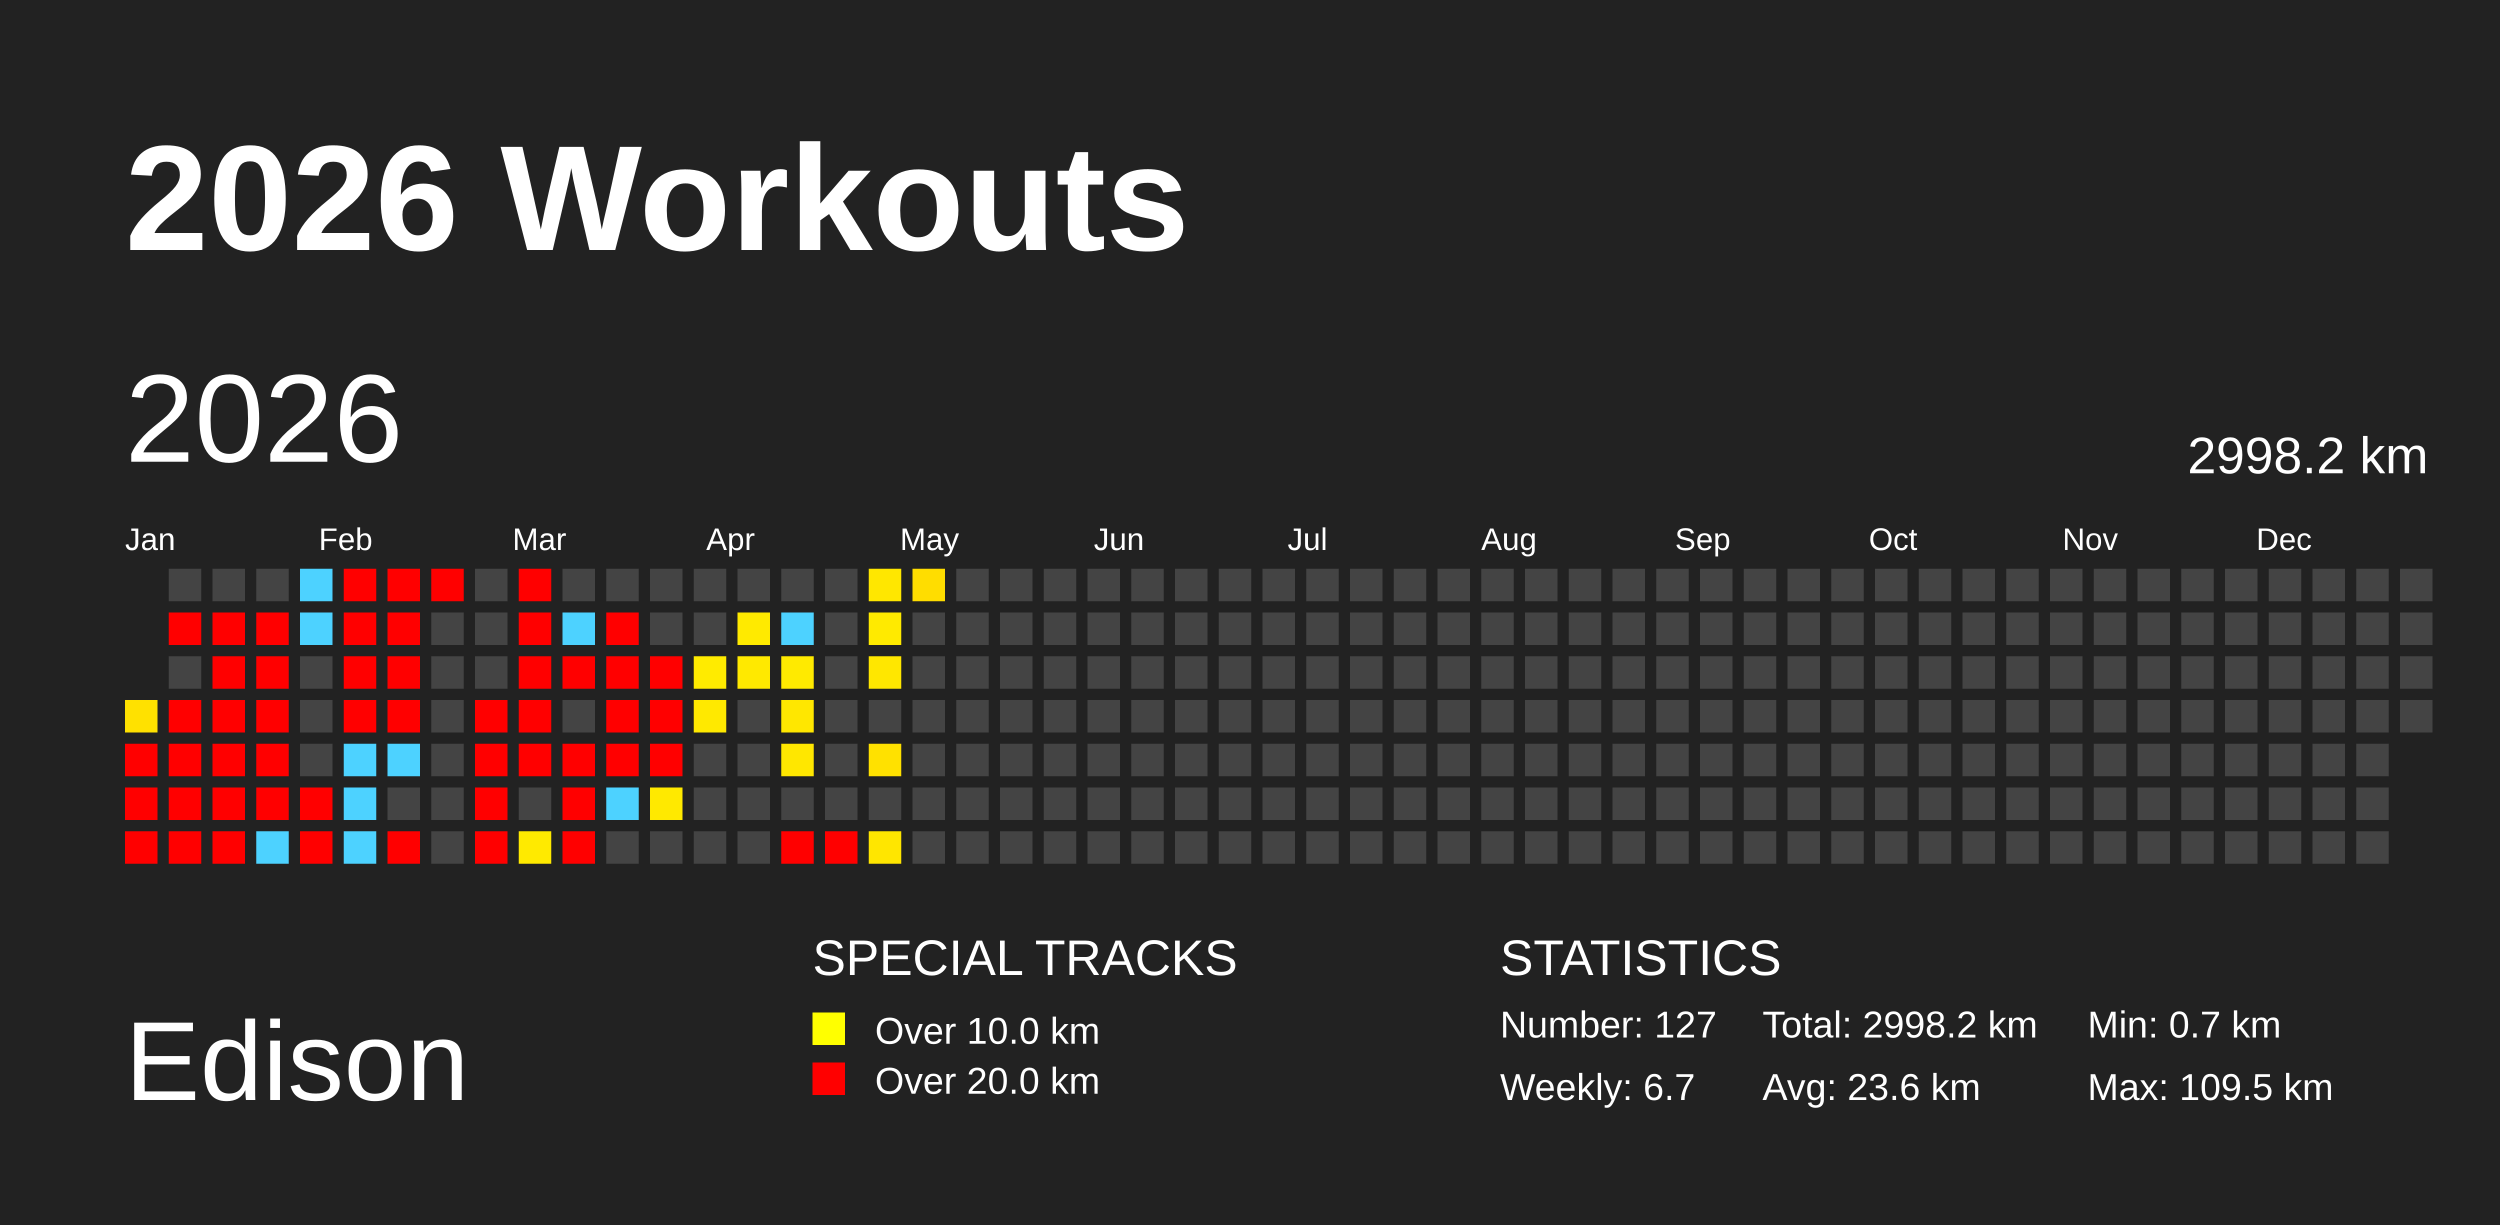
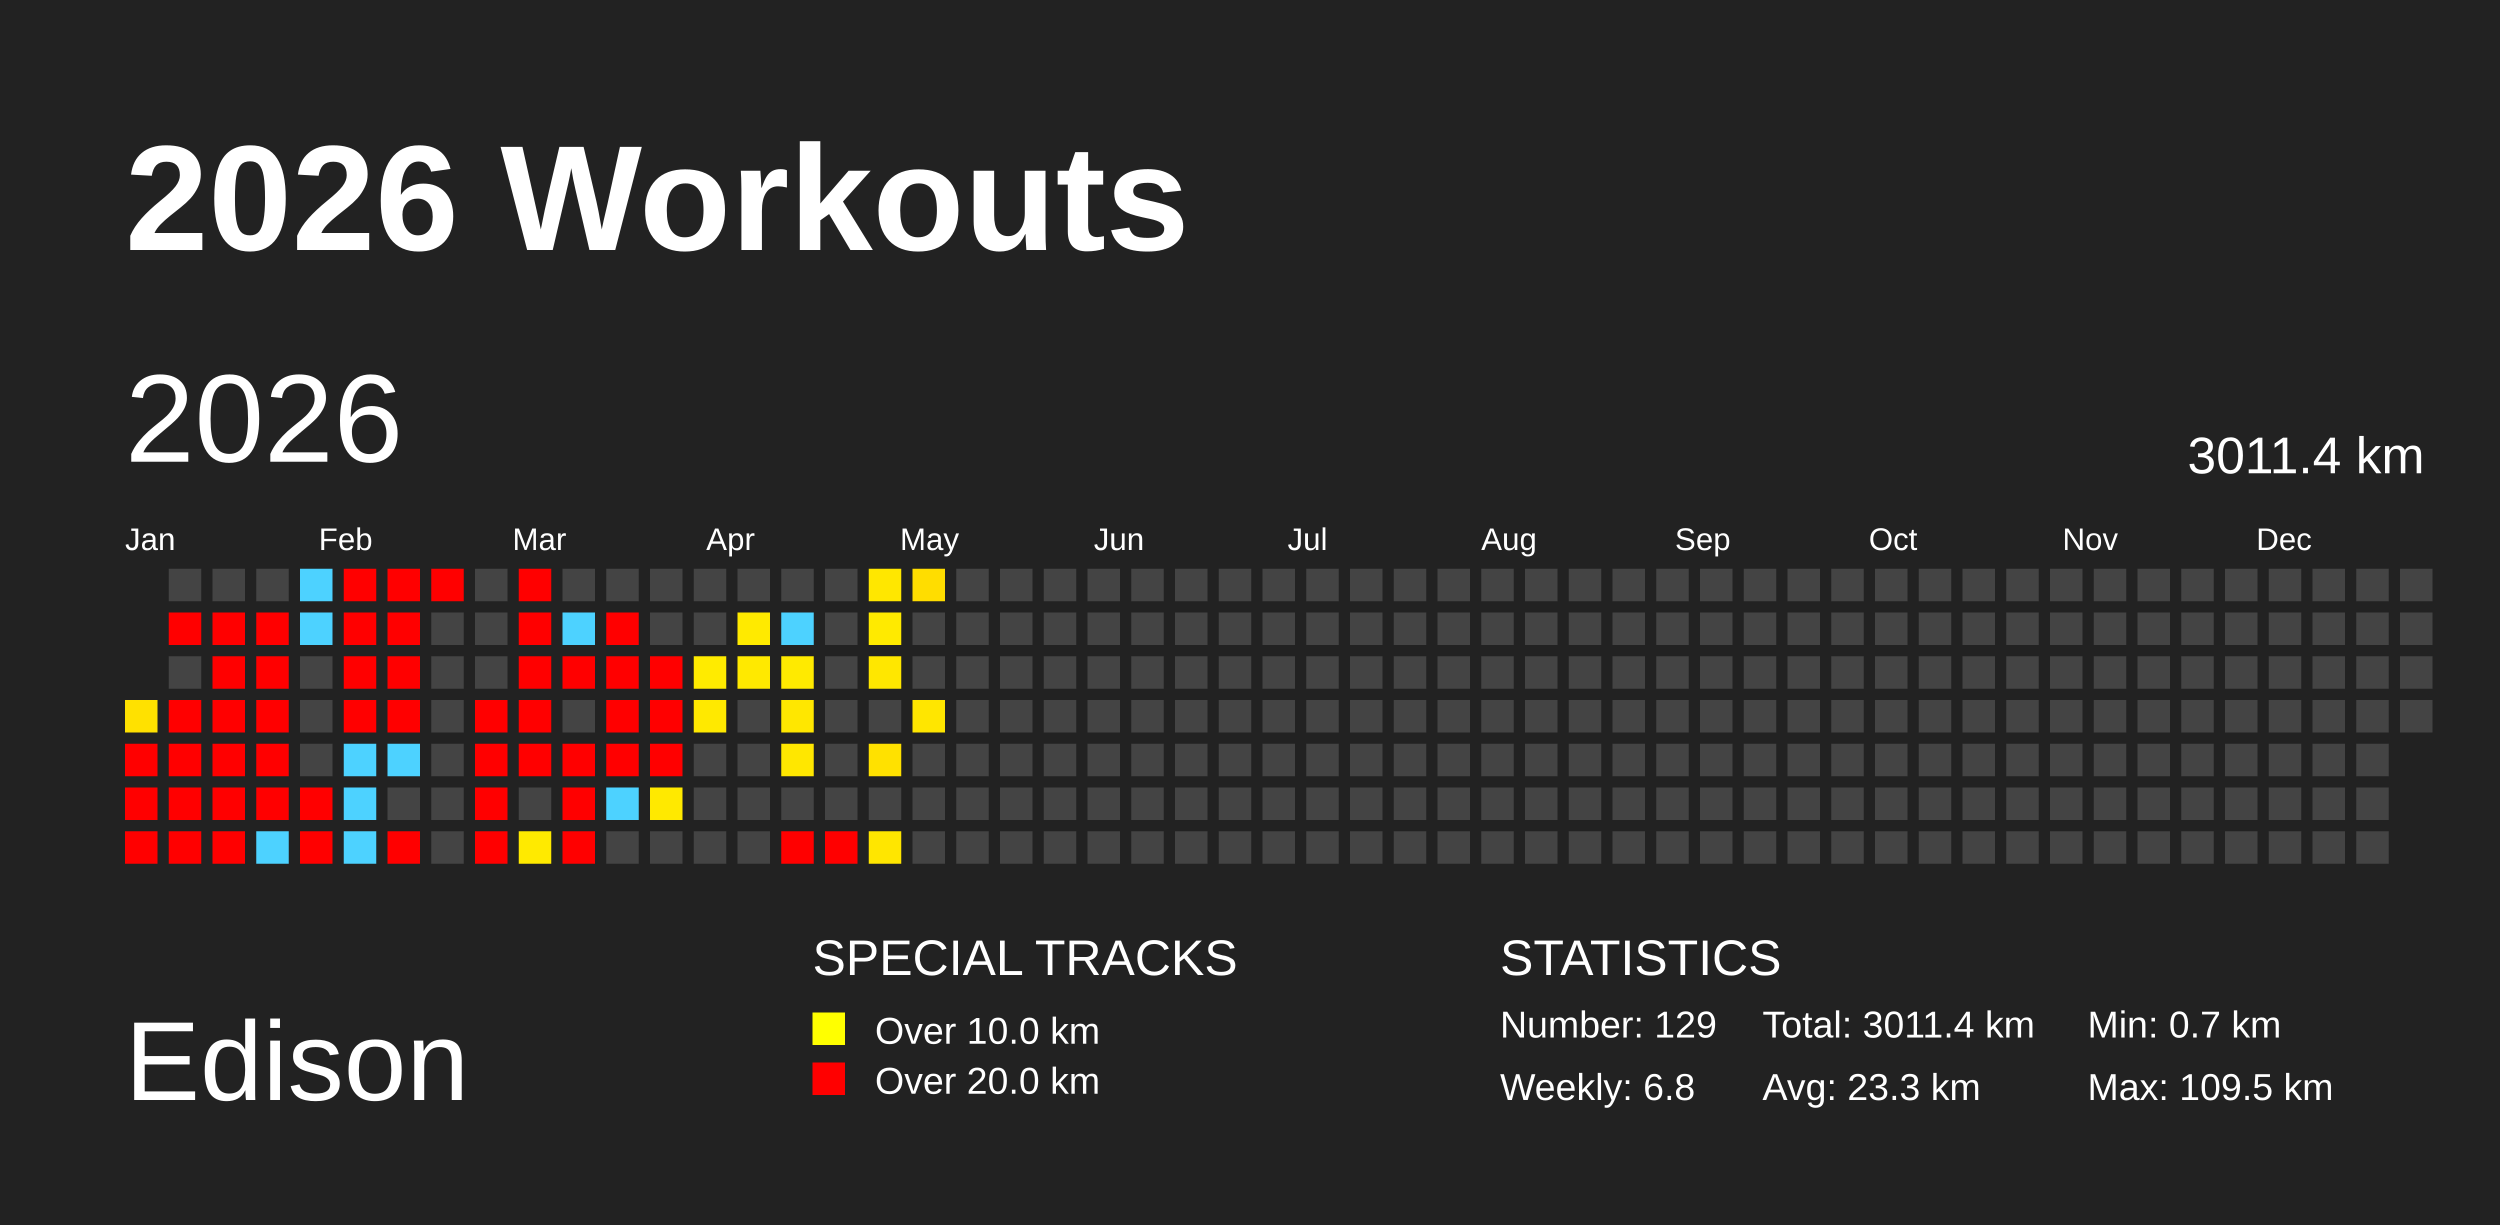
<svg xmlns="http://www.w3.org/2000/svg" baseProfile="full" height="98mm" version="1.1" viewBox="0,0,200,98" width="200mm">
  <defs />
  <rect fill="#222222" height="98" width="200" x="0" y="0" />
  <text fill="#FFFFFF" style="font-size:12px; font-family:Arial; font-weight:bold;" x="10" y="20">2026 Workouts</text>
  <text fill="#FFFFFF" style="font-size:9px; font-family:Arial" x="10" y="88">Edison</text>
  <text fill="#FFFFFF" style="font-size:4px; font-family:Arial" x="65" y="78">SPECIAL TRACKS</text>
  <rect fill="yellow" height="2.6" width="2.6" x="65" y="81" />
  <text fill="#FFFFFF" style="font-size:3px; font-family:Arial" x="70" y="83.5">Over 10.0 km</text>
  <rect fill="red" height="2.6" width="2.6" x="65" y="85" />
  <text fill="#FFFFFF" style="font-size:3px; font-family:Arial" x="70" y="87.5">Over 20.0 km</text>
  <text fill="#FFFFFF" style="font-size:4px; font-family:Arial" x="120" y="78">STATISTICS</text>
-   <text fill="#FFFFFF" style="font-size:3px; font-family:Arial" x="120" y="83">Number: 127</text>
-   <text fill="#FFFFFF" style="font-size:3px; font-family:Arial" x="120" y="88">Weekly: 6.7</text>
-   <text fill="#FFFFFF" style="font-size:3px; font-family:Arial" x="141" y="83">Total: 2998.2 km</text>
-   <text fill="#FFFFFF" style="font-size:3px; font-family:Arial" x="141" y="88">Avg: 23.6 km</text>
+   <text fill="#FFFFFF" style="font-size:3px; font-family:Arial" x="120" y="83">Number: 129</text>
+   <text fill="#FFFFFF" style="font-size:3px; font-family:Arial" x="120" y="88">Weekly: 6.8</text>
+   <text fill="#FFFFFF" style="font-size:3px; font-family:Arial" x="141" y="83">Total: 3011.4 km</text>
+   <text fill="#FFFFFF" style="font-size:3px; font-family:Arial" x="141" y="88">Avg: 23.3 km</text>
  <text fill="#FFFFFF" style="font-size:3px; font-family:Arial" x="167" y="83">Min: 0.7 km</text>
  <text fill="#FFFFFF" style="font-size:3px; font-family:Arial" x="167" y="88">Max: 109.5 km</text>
  <text dominant-baseline="hanging" fill="#FFFFFF" style="font-size:10.0px; font-family:Arial;" x="10" y="30">2026</text>
-   <text dominant-baseline="hanging" fill="#FFFFFF" style="font-size:4.125px; font-family:Arial;" x="175" y="35">2998.2 km</text>
+   <text dominant-baseline="hanging" fill="#FFFFFF" style="font-size:4.125px; font-family:Arial;" x="175" y="35">3011.4 km</text>
  <text fill="#FFFFFF" style="font-size:2.5px; font-family:Arial" x="10.0" y="44">Jan</text>
  <text fill="#FFFFFF" style="font-size:2.5px; font-family:Arial" x="25.5" y="44">Feb</text>
  <text fill="#FFFFFF" style="font-size:2.5px; font-family:Arial" x="41.0" y="44">Mar</text>
  <text fill="#FFFFFF" style="font-size:2.5px; font-family:Arial" x="56.5" y="44">Apr</text>
  <text fill="#FFFFFF" style="font-size:2.5px; font-family:Arial" x="72.0" y="44">May</text>
  <text fill="#FFFFFF" style="font-size:2.5px; font-family:Arial" x="87.5" y="44">Jun</text>
  <text fill="#FFFFFF" style="font-size:2.5px; font-family:Arial" x="103.0" y="44">Jul</text>
  <text fill="#FFFFFF" style="font-size:2.5px; font-family:Arial" x="118.5" y="44">Aug</text>
  <text fill="#FFFFFF" style="font-size:2.5px; font-family:Arial" x="134.0" y="44">Sep</text>
  <text fill="#FFFFFF" style="font-size:2.5px; font-family:Arial" x="149.5" y="44">Oct</text>
  <text fill="#FFFFFF" style="font-size:2.5px; font-family:Arial" x="165.0" y="44">Nov</text>
  <text fill="#FFFFFF" style="font-size:2.5px; font-family:Arial" x="180.5" y="44">Dec</text>
  <rect fill="#ffe100" height="2.6" width="2.6" x="10.0" y="56.0" />
  <rect fill="red" height="2.6" width="2.6" x="10.0" y="59.5" />
  <rect fill="red" height="2.6" width="2.6" x="10.0" y="63.0" />
  <rect fill="red" height="2.6" width="2.6" x="10.0" y="66.5" />
  <rect fill="#444444" height="2.6" width="2.6" x="13.5" y="45.5" />
  <rect fill="red" height="2.6" width="2.6" x="13.5" y="49.0" />
  <rect fill="#444444" height="2.6" width="2.6" x="13.5" y="52.5" />
  <rect fill="red" height="2.6" width="2.6" x="13.5" y="56.0" />
  <rect fill="red" height="2.6" width="2.6" x="13.5" y="59.5" />
  <rect fill="red" height="2.6" width="2.6" x="13.5" y="63.0" />
  <rect fill="red" height="2.6" width="2.6" x="13.5" y="66.5" />
  <rect fill="#444444" height="2.6" width="2.6" x="17.0" y="45.5" />
  <rect fill="red" height="2.6" width="2.6" x="17.0" y="49.0" />
  <rect fill="red" height="2.6" width="2.6" x="17.0" y="52.5" />
  <rect fill="red" height="2.6" width="2.6" x="17.0" y="56.0" />
  <rect fill="red" height="2.6" width="2.6" x="17.0" y="59.5" />
  <rect fill="red" height="2.6" width="2.6" x="17.0" y="63.0" />
  <rect fill="red" height="2.6" width="2.6" x="17.0" y="66.5" />
  <rect fill="#444444" height="2.6" width="2.6" x="20.5" y="45.5" />
  <rect fill="red" height="2.6" width="2.6" x="20.5" y="49.0" />
  <rect fill="red" height="2.6" width="2.6" x="20.5" y="52.5" />
  <rect fill="red" height="2.6" width="2.6" x="20.5" y="56.0" />
  <rect fill="red" height="2.6" width="2.6" x="20.5" y="59.5" />
  <rect fill="red" height="2.6" width="2.6" x="20.5" y="63.0" />
  <rect fill="#4dd2ff" height="2.6" width="2.6" x="20.5" y="66.5" />
  <rect fill="#4dd2ff" height="2.6" width="2.6" x="24.0" y="45.5" />
  <rect fill="#4dd2ff" height="2.6" width="2.6" x="24.0" y="49.0" />
  <rect fill="#444444" height="2.6" width="2.6" x="24.0" y="52.5" />
  <rect fill="#444444" height="2.6" width="2.6" x="24.0" y="56.0" />
  <rect fill="#444444" height="2.6" width="2.6" x="24.0" y="59.5" />
  <rect fill="red" height="2.6" width="2.6" x="24.0" y="63.0" />
  <rect fill="red" height="2.6" width="2.6" x="24.0" y="66.5" />
  <rect fill="red" height="2.6" width="2.6" x="27.5" y="45.5" />
  <rect fill="red" height="2.6" width="2.6" x="27.5" y="49.0" />
  <rect fill="red" height="2.6" width="2.6" x="27.5" y="52.5" />
  <rect fill="red" height="2.6" width="2.6" x="27.5" y="56.0" />
  <rect fill="#4dd2ff" height="2.6" width="2.6" x="27.5" y="59.5" />
  <rect fill="#4dd2ff" height="2.6" width="2.6" x="27.5" y="63.0" />
  <rect fill="#4dd2ff" height="2.6" width="2.6" x="27.5" y="66.5" />
  <rect fill="red" height="2.6" width="2.6" x="31.0" y="45.5" />
  <rect fill="red" height="2.6" width="2.6" x="31.0" y="49.0" />
  <rect fill="red" height="2.6" width="2.6" x="31.0" y="52.5" />
  <rect fill="red" height="2.6" width="2.6" x="31.0" y="56.0" />
  <rect fill="#4dd2ff" height="2.6" width="2.6" x="31.0" y="59.5" />
  <rect fill="#444444" height="2.6" width="2.6" x="31.0" y="63.0" />
  <rect fill="red" height="2.6" width="2.6" x="31.0" y="66.5" />
  <rect fill="red" height="2.6" width="2.6" x="34.5" y="45.5" />
  <rect fill="#444444" height="2.6" width="2.6" x="34.5" y="49.0" />
  <rect fill="#444444" height="2.6" width="2.6" x="34.5" y="52.5" />
  <rect fill="#444444" height="2.6" width="2.6" x="34.5" y="56.0" />
  <rect fill="#444444" height="2.6" width="2.6" x="34.5" y="59.5" />
  <rect fill="#444444" height="2.6" width="2.6" x="34.5" y="63.0" />
  <rect fill="#444444" height="2.6" width="2.6" x="34.5" y="66.5" />
  <rect fill="#444444" height="2.6" width="2.6" x="38.0" y="45.5" />
  <rect fill="#444444" height="2.6" width="2.6" x="38.0" y="49.0" />
  <rect fill="#444444" height="2.6" width="2.6" x="38.0" y="52.5" />
  <rect fill="red" height="2.6" width="2.6" x="38.0" y="56.0" />
  <rect fill="red" height="2.6" width="2.6" x="38.0" y="59.5" />
  <rect fill="red" height="2.6" width="2.6" x="38.0" y="63.0" />
  <rect fill="red" height="2.6" width="2.6" x="38.0" y="66.5" />
  <rect fill="red" height="2.6" width="2.6" x="41.5" y="45.5" />
  <rect fill="red" height="2.6" width="2.6" x="41.5" y="49.0" />
  <rect fill="red" height="2.6" width="2.6" x="41.5" y="52.5" />
  <rect fill="red" height="2.6" width="2.6" x="41.5" y="56.0" />
  <rect fill="red" height="2.6" width="2.6" x="41.5" y="59.5" />
  <rect fill="#444444" height="2.6" width="2.6" x="41.5" y="63.0" />
  <rect fill="#ffea00" height="2.6" width="2.6" x="41.5" y="66.5" />
  <rect fill="#444444" height="2.6" width="2.6" x="45.0" y="45.5" />
  <rect fill="#4dd2ff" height="2.6" width="2.6" x="45.0" y="49.0" />
  <rect fill="red" height="2.6" width="2.6" x="45.0" y="52.5" />
  <rect fill="#444444" height="2.6" width="2.6" x="45.0" y="56.0" />
  <rect fill="red" height="2.6" width="2.6" x="45.0" y="59.5" />
  <rect fill="red" height="2.6" width="2.6" x="45.0" y="63.0" />
  <rect fill="red" height="2.6" width="2.6" x="45.0" y="66.5" />
  <rect fill="#444444" height="2.6" width="2.6" x="48.5" y="45.5" />
  <rect fill="red" height="2.6" width="2.6" x="48.5" y="49.0" />
  <rect fill="red" height="2.6" width="2.6" x="48.5" y="52.5" />
  <rect fill="red" height="2.6" width="2.6" x="48.5" y="56.0" />
  <rect fill="red" height="2.6" width="2.6" x="48.5" y="59.5" />
  <rect fill="#4dd2ff" height="2.6" width="2.6" x="48.5" y="63.0" />
  <rect fill="#444444" height="2.6" width="2.6" x="48.5" y="66.5" />
  <rect fill="#444444" height="2.6" width="2.6" x="52.0" y="45.5" />
  <rect fill="#444444" height="2.6" width="2.6" x="52.0" y="49.0" />
  <rect fill="red" height="2.6" width="2.6" x="52.0" y="52.5" />
  <rect fill="red" height="2.6" width="2.6" x="52.0" y="56.0" />
  <rect fill="red" height="2.6" width="2.6" x="52.0" y="59.5" />
  <rect fill="#ffe900" height="2.6" width="2.6" x="52.0" y="63.0" />
  <rect fill="#444444" height="2.6" width="2.6" x="52.0" y="66.5" />
  <rect fill="#444444" height="2.6" width="2.6" x="55.5" y="45.5" />
  <rect fill="#444444" height="2.6" width="2.6" x="55.5" y="49.0" />
  <rect fill="#ffeb00" height="2.6" width="2.6" x="55.5" y="52.5" />
  <rect fill="#ffe900" height="2.6" width="2.6" x="55.5" y="56.0" />
  <rect fill="#444444" height="2.6" width="2.6" x="55.5" y="59.5" />
  <rect fill="#444444" height="2.6" width="2.6" x="55.5" y="63.0" />
  <rect fill="#444444" height="2.6" width="2.6" x="55.5" y="66.5" />
  <rect fill="#444444" height="2.6" width="2.6" x="59.0" y="45.5" />
  <rect fill="#ffea00" height="2.6" width="2.6" x="59.0" y="49.0" />
  <rect fill="#ffe900" height="2.6" width="2.6" x="59.0" y="52.5" />
  <rect fill="#444444" height="2.6" width="2.6" x="59.0" y="56.0" />
  <rect fill="#444444" height="2.6" width="2.6" x="59.0" y="59.5" />
  <rect fill="#444444" height="2.6" width="2.6" x="59.0" y="63.0" />
  <rect fill="#444444" height="2.6" width="2.6" x="59.0" y="66.5" />
  <rect fill="#444444" height="2.6" width="2.6" x="62.5" y="45.5" />
  <rect fill="#4dd2ff" height="2.6" width="2.6" x="62.5" y="49.0" />
  <rect fill="#ffea00" height="2.6" width="2.6" x="62.5" y="52.5" />
  <rect fill="#ffe700" height="2.6" width="2.6" x="62.5" y="56.0" />
  <rect fill="#ffe700" height="2.6" width="2.6" x="62.5" y="59.5" />
  <rect fill="#444444" height="2.6" width="2.6" x="62.5" y="63.0" />
  <rect fill="red" height="2.6" width="2.6" x="62.5" y="66.5" />
  <rect fill="#444444" height="2.6" width="2.6" x="66.0" y="45.5" />
  <rect fill="#444444" height="2.6" width="2.6" x="66.0" y="49.0" />
  <rect fill="#444444" height="2.6" width="2.6" x="66.0" y="52.5" />
  <rect fill="#444444" height="2.6" width="2.6" x="66.0" y="56.0" />
  <rect fill="#444444" height="2.6" width="2.6" x="66.0" y="59.5" />
  <rect fill="#444444" height="2.6" width="2.6" x="66.0" y="63.0" />
  <rect fill="red" height="2.6" width="2.6" x="66.0" y="66.5" />
  <rect fill="#ffe700" height="2.6" width="2.6" x="69.5" y="45.5" />
  <rect fill="#ffea00" height="2.6" width="2.6" x="69.5" y="49.0" />
  <rect fill="#ffe700" height="2.6" width="2.6" x="69.5" y="52.5" />
  <rect fill="#444444" height="2.6" width="2.6" x="69.5" y="56.0" />
  <rect fill="#ffe100" height="2.6" width="2.6" x="69.5" y="59.5" />
  <rect fill="#444444" height="2.6" width="2.6" x="69.5" y="63.0" />
  <rect fill="#ffe600" height="2.6" width="2.6" x="69.5" y="66.5" />
  <rect fill="#ffdd00" height="2.6" width="2.6" x="73.0" y="45.5" />
  <rect fill="#444444" height="2.6" width="2.6" x="73.0" y="49.0" />
  <rect fill="#444444" height="2.6" width="2.6" x="73.0" y="52.5" />
-   <rect fill="#444444" height="2.6" width="2.6" x="73.0" y="56.0" />
+   <rect fill="#ffe600" height="2.6" width="2.6" x="73.0" y="56.0" />
  <rect fill="#444444" height="2.6" width="2.6" x="73.0" y="59.5" />
  <rect fill="#444444" height="2.6" width="2.6" x="73.0" y="63.0" />
  <rect fill="#444444" height="2.6" width="2.6" x="73.0" y="66.5" />
  <rect fill="#444444" height="2.6" width="2.6" x="76.5" y="45.5" />
  <rect fill="#444444" height="2.6" width="2.6" x="76.5" y="49.0" />
  <rect fill="#444444" height="2.6" width="2.6" x="76.5" y="52.5" />
  <rect fill="#444444" height="2.6" width="2.6" x="76.5" y="56.0" />
  <rect fill="#444444" height="2.6" width="2.6" x="76.5" y="59.5" />
  <rect fill="#444444" height="2.6" width="2.6" x="76.5" y="63.0" />
  <rect fill="#444444" height="2.6" width="2.6" x="76.5" y="66.5" />
  <rect fill="#444444" height="2.6" width="2.6" x="80.0" y="45.5" />
  <rect fill="#444444" height="2.6" width="2.6" x="80.0" y="49.0" />
  <rect fill="#444444" height="2.6" width="2.6" x="80.0" y="52.5" />
  <rect fill="#444444" height="2.6" width="2.6" x="80.0" y="56.0" />
  <rect fill="#444444" height="2.6" width="2.6" x="80.0" y="59.5" />
  <rect fill="#444444" height="2.6" width="2.6" x="80.0" y="63.0" />
  <rect fill="#444444" height="2.6" width="2.6" x="80.0" y="66.5" />
  <rect fill="#444444" height="2.6" width="2.6" x="83.5" y="45.5" />
  <rect fill="#444444" height="2.6" width="2.6" x="83.5" y="49.0" />
  <rect fill="#444444" height="2.6" width="2.6" x="83.5" y="52.5" />
  <rect fill="#444444" height="2.6" width="2.6" x="83.5" y="56.0" />
  <rect fill="#444444" height="2.6" width="2.6" x="83.5" y="59.5" />
  <rect fill="#444444" height="2.6" width="2.6" x="83.5" y="63.0" />
  <rect fill="#444444" height="2.6" width="2.6" x="83.5" y="66.5" />
  <rect fill="#444444" height="2.6" width="2.6" x="87.0" y="45.5" />
  <rect fill="#444444" height="2.6" width="2.6" x="87.0" y="49.0" />
  <rect fill="#444444" height="2.6" width="2.6" x="87.0" y="52.5" />
  <rect fill="#444444" height="2.6" width="2.6" x="87.0" y="56.0" />
  <rect fill="#444444" height="2.6" width="2.6" x="87.0" y="59.5" />
  <rect fill="#444444" height="2.6" width="2.6" x="87.0" y="63.0" />
  <rect fill="#444444" height="2.6" width="2.6" x="87.0" y="66.5" />
  <rect fill="#444444" height="2.6" width="2.6" x="90.5" y="45.5" />
  <rect fill="#444444" height="2.6" width="2.6" x="90.5" y="49.0" />
  <rect fill="#444444" height="2.6" width="2.6" x="90.5" y="52.5" />
  <rect fill="#444444" height="2.6" width="2.6" x="90.5" y="56.0" />
  <rect fill="#444444" height="2.6" width="2.6" x="90.5" y="59.5" />
  <rect fill="#444444" height="2.6" width="2.6" x="90.5" y="63.0" />
  <rect fill="#444444" height="2.6" width="2.6" x="90.5" y="66.5" />
  <rect fill="#444444" height="2.6" width="2.6" x="94.0" y="45.5" />
  <rect fill="#444444" height="2.6" width="2.6" x="94.0" y="49.0" />
  <rect fill="#444444" height="2.6" width="2.6" x="94.0" y="52.5" />
  <rect fill="#444444" height="2.6" width="2.6" x="94.0" y="56.0" />
  <rect fill="#444444" height="2.6" width="2.6" x="94.0" y="59.5" />
  <rect fill="#444444" height="2.6" width="2.6" x="94.0" y="63.0" />
  <rect fill="#444444" height="2.6" width="2.6" x="94.0" y="66.5" />
  <rect fill="#444444" height="2.6" width="2.6" x="97.5" y="45.5" />
  <rect fill="#444444" height="2.6" width="2.6" x="97.5" y="49.0" />
  <rect fill="#444444" height="2.6" width="2.6" x="97.5" y="52.5" />
  <rect fill="#444444" height="2.6" width="2.6" x="97.5" y="56.0" />
  <rect fill="#444444" height="2.6" width="2.6" x="97.5" y="59.5" />
  <rect fill="#444444" height="2.6" width="2.6" x="97.5" y="63.0" />
  <rect fill="#444444" height="2.6" width="2.6" x="97.5" y="66.5" />
  <rect fill="#444444" height="2.6" width="2.6" x="101.0" y="45.5" />
  <rect fill="#444444" height="2.6" width="2.6" x="101.0" y="49.0" />
  <rect fill="#444444" height="2.6" width="2.6" x="101.0" y="52.5" />
  <rect fill="#444444" height="2.6" width="2.6" x="101.0" y="56.0" />
  <rect fill="#444444" height="2.6" width="2.6" x="101.0" y="59.5" />
  <rect fill="#444444" height="2.6" width="2.6" x="101.0" y="63.0" />
  <rect fill="#444444" height="2.6" width="2.6" x="101.0" y="66.5" />
  <rect fill="#444444" height="2.6" width="2.6" x="104.5" y="45.5" />
  <rect fill="#444444" height="2.6" width="2.6" x="104.5" y="49.0" />
  <rect fill="#444444" height="2.6" width="2.6" x="104.5" y="52.5" />
  <rect fill="#444444" height="2.6" width="2.6" x="104.5" y="56.0" />
  <rect fill="#444444" height="2.6" width="2.6" x="104.5" y="59.5" />
  <rect fill="#444444" height="2.6" width="2.6" x="104.5" y="63.0" />
  <rect fill="#444444" height="2.6" width="2.6" x="104.5" y="66.5" />
  <rect fill="#444444" height="2.6" width="2.6" x="108.0" y="45.5" />
  <rect fill="#444444" height="2.6" width="2.6" x="108.0" y="49.0" />
  <rect fill="#444444" height="2.6" width="2.6" x="108.0" y="52.5" />
  <rect fill="#444444" height="2.6" width="2.6" x="108.0" y="56.0" />
  <rect fill="#444444" height="2.6" width="2.6" x="108.0" y="59.5" />
  <rect fill="#444444" height="2.6" width="2.6" x="108.0" y="63.0" />
  <rect fill="#444444" height="2.6" width="2.6" x="108.0" y="66.5" />
  <rect fill="#444444" height="2.6" width="2.6" x="111.5" y="45.5" />
  <rect fill="#444444" height="2.6" width="2.6" x="111.5" y="49.0" />
  <rect fill="#444444" height="2.6" width="2.6" x="111.5" y="52.5" />
  <rect fill="#444444" height="2.6" width="2.6" x="111.5" y="56.0" />
  <rect fill="#444444" height="2.6" width="2.6" x="111.5" y="59.5" />
  <rect fill="#444444" height="2.6" width="2.6" x="111.5" y="63.0" />
  <rect fill="#444444" height="2.6" width="2.6" x="111.5" y="66.5" />
  <rect fill="#444444" height="2.6" width="2.6" x="115.0" y="45.5" />
  <rect fill="#444444" height="2.6" width="2.6" x="115.0" y="49.0" />
  <rect fill="#444444" height="2.6" width="2.6" x="115.0" y="52.5" />
  <rect fill="#444444" height="2.6" width="2.6" x="115.0" y="56.0" />
  <rect fill="#444444" height="2.6" width="2.6" x="115.0" y="59.5" />
  <rect fill="#444444" height="2.6" width="2.6" x="115.0" y="63.0" />
  <rect fill="#444444" height="2.6" width="2.6" x="115.0" y="66.5" />
  <rect fill="#444444" height="2.6" width="2.6" x="118.5" y="45.5" />
  <rect fill="#444444" height="2.6" width="2.6" x="118.5" y="49.0" />
  <rect fill="#444444" height="2.6" width="2.6" x="118.5" y="52.5" />
  <rect fill="#444444" height="2.6" width="2.6" x="118.5" y="56.0" />
  <rect fill="#444444" height="2.6" width="2.6" x="118.5" y="59.5" />
  <rect fill="#444444" height="2.6" width="2.6" x="118.5" y="63.0" />
  <rect fill="#444444" height="2.6" width="2.6" x="118.5" y="66.5" />
  <rect fill="#444444" height="2.6" width="2.6" x="122.0" y="45.5" />
  <rect fill="#444444" height="2.6" width="2.6" x="122.0" y="49.0" />
  <rect fill="#444444" height="2.6" width="2.6" x="122.0" y="52.5" />
  <rect fill="#444444" height="2.6" width="2.6" x="122.0" y="56.0" />
  <rect fill="#444444" height="2.6" width="2.6" x="122.0" y="59.5" />
  <rect fill="#444444" height="2.6" width="2.6" x="122.0" y="63.0" />
  <rect fill="#444444" height="2.6" width="2.6" x="122.0" y="66.5" />
  <rect fill="#444444" height="2.6" width="2.6" x="125.5" y="45.5" />
  <rect fill="#444444" height="2.6" width="2.6" x="125.5" y="49.0" />
  <rect fill="#444444" height="2.6" width="2.6" x="125.5" y="52.5" />
  <rect fill="#444444" height="2.6" width="2.6" x="125.5" y="56.0" />
  <rect fill="#444444" height="2.6" width="2.6" x="125.5" y="59.5" />
  <rect fill="#444444" height="2.6" width="2.6" x="125.5" y="63.0" />
  <rect fill="#444444" height="2.6" width="2.6" x="125.5" y="66.5" />
  <rect fill="#444444" height="2.6" width="2.6" x="129.0" y="45.5" />
  <rect fill="#444444" height="2.6" width="2.6" x="129.0" y="49.0" />
  <rect fill="#444444" height="2.6" width="2.6" x="129.0" y="52.5" />
  <rect fill="#444444" height="2.6" width="2.6" x="129.0" y="56.0" />
  <rect fill="#444444" height="2.6" width="2.6" x="129.0" y="59.5" />
  <rect fill="#444444" height="2.6" width="2.6" x="129.0" y="63.0" />
  <rect fill="#444444" height="2.6" width="2.6" x="129.0" y="66.5" />
  <rect fill="#444444" height="2.6" width="2.6" x="132.5" y="45.5" />
  <rect fill="#444444" height="2.6" width="2.6" x="132.5" y="49.0" />
  <rect fill="#444444" height="2.6" width="2.6" x="132.5" y="52.5" />
  <rect fill="#444444" height="2.6" width="2.6" x="132.5" y="56.0" />
  <rect fill="#444444" height="2.6" width="2.6" x="132.5" y="59.5" />
  <rect fill="#444444" height="2.6" width="2.6" x="132.5" y="63.0" />
  <rect fill="#444444" height="2.6" width="2.6" x="132.5" y="66.5" />
  <rect fill="#444444" height="2.6" width="2.6" x="136.0" y="45.5" />
  <rect fill="#444444" height="2.6" width="2.6" x="136.0" y="49.0" />
  <rect fill="#444444" height="2.6" width="2.6" x="136.0" y="52.5" />
  <rect fill="#444444" height="2.6" width="2.6" x="136.0" y="56.0" />
  <rect fill="#444444" height="2.6" width="2.6" x="136.0" y="59.5" />
  <rect fill="#444444" height="2.6" width="2.6" x="136.0" y="63.0" />
  <rect fill="#444444" height="2.6" width="2.6" x="136.0" y="66.5" />
  <rect fill="#444444" height="2.6" width="2.6" x="139.5" y="45.5" />
  <rect fill="#444444" height="2.6" width="2.6" x="139.5" y="49.0" />
  <rect fill="#444444" height="2.6" width="2.6" x="139.5" y="52.5" />
  <rect fill="#444444" height="2.6" width="2.6" x="139.5" y="56.0" />
  <rect fill="#444444" height="2.6" width="2.6" x="139.5" y="59.5" />
  <rect fill="#444444" height="2.6" width="2.6" x="139.5" y="63.0" />
  <rect fill="#444444" height="2.6" width="2.6" x="139.5" y="66.5" />
  <rect fill="#444444" height="2.6" width="2.6" x="143.0" y="45.5" />
  <rect fill="#444444" height="2.6" width="2.6" x="143.0" y="49.0" />
  <rect fill="#444444" height="2.6" width="2.6" x="143.0" y="52.5" />
  <rect fill="#444444" height="2.6" width="2.6" x="143.0" y="56.0" />
  <rect fill="#444444" height="2.6" width="2.6" x="143.0" y="59.5" />
  <rect fill="#444444" height="2.6" width="2.6" x="143.0" y="63.0" />
  <rect fill="#444444" height="2.6" width="2.6" x="143.0" y="66.5" />
  <rect fill="#444444" height="2.6" width="2.6" x="146.5" y="45.5" />
  <rect fill="#444444" height="2.6" width="2.6" x="146.5" y="49.0" />
  <rect fill="#444444" height="2.6" width="2.6" x="146.5" y="52.5" />
  <rect fill="#444444" height="2.6" width="2.6" x="146.5" y="56.0" />
  <rect fill="#444444" height="2.6" width="2.6" x="146.5" y="59.5" />
  <rect fill="#444444" height="2.6" width="2.6" x="146.5" y="63.0" />
  <rect fill="#444444" height="2.6" width="2.6" x="146.5" y="66.5" />
  <rect fill="#444444" height="2.6" width="2.6" x="150.0" y="45.5" />
  <rect fill="#444444" height="2.6" width="2.6" x="150.0" y="49.0" />
  <rect fill="#444444" height="2.6" width="2.6" x="150.0" y="52.5" />
  <rect fill="#444444" height="2.6" width="2.6" x="150.0" y="56.0" />
  <rect fill="#444444" height="2.6" width="2.6" x="150.0" y="59.5" />
  <rect fill="#444444" height="2.6" width="2.6" x="150.0" y="63.0" />
  <rect fill="#444444" height="2.6" width="2.6" x="150.0" y="66.5" />
  <rect fill="#444444" height="2.6" width="2.6" x="153.5" y="45.5" />
  <rect fill="#444444" height="2.6" width="2.6" x="153.5" y="49.0" />
  <rect fill="#444444" height="2.6" width="2.6" x="153.5" y="52.5" />
  <rect fill="#444444" height="2.6" width="2.6" x="153.5" y="56.0" />
  <rect fill="#444444" height="2.6" width="2.6" x="153.5" y="59.5" />
  <rect fill="#444444" height="2.6" width="2.6" x="153.5" y="63.0" />
  <rect fill="#444444" height="2.6" width="2.6" x="153.5" y="66.5" />
  <rect fill="#444444" height="2.6" width="2.6" x="157.0" y="45.5" />
  <rect fill="#444444" height="2.6" width="2.6" x="157.0" y="49.0" />
  <rect fill="#444444" height="2.6" width="2.6" x="157.0" y="52.5" />
  <rect fill="#444444" height="2.6" width="2.6" x="157.0" y="56.0" />
  <rect fill="#444444" height="2.6" width="2.6" x="157.0" y="59.5" />
  <rect fill="#444444" height="2.6" width="2.6" x="157.0" y="63.0" />
  <rect fill="#444444" height="2.6" width="2.6" x="157.0" y="66.5" />
  <rect fill="#444444" height="2.6" width="2.6" x="160.5" y="45.5" />
  <rect fill="#444444" height="2.6" width="2.6" x="160.5" y="49.0" />
  <rect fill="#444444" height="2.6" width="2.6" x="160.5" y="52.5" />
  <rect fill="#444444" height="2.6" width="2.6" x="160.5" y="56.0" />
  <rect fill="#444444" height="2.6" width="2.6" x="160.5" y="59.5" />
  <rect fill="#444444" height="2.6" width="2.6" x="160.5" y="63.0" />
  <rect fill="#444444" height="2.6" width="2.6" x="160.5" y="66.5" />
  <rect fill="#444444" height="2.6" width="2.6" x="164.0" y="45.5" />
  <rect fill="#444444" height="2.6" width="2.6" x="164.0" y="49.0" />
  <rect fill="#444444" height="2.6" width="2.6" x="164.0" y="52.5" />
  <rect fill="#444444" height="2.6" width="2.6" x="164.0" y="56.0" />
  <rect fill="#444444" height="2.6" width="2.6" x="164.0" y="59.5" />
  <rect fill="#444444" height="2.6" width="2.6" x="164.0" y="63.0" />
  <rect fill="#444444" height="2.6" width="2.6" x="164.0" y="66.5" />
  <rect fill="#444444" height="2.6" width="2.6" x="167.5" y="45.5" />
  <rect fill="#444444" height="2.6" width="2.6" x="167.5" y="49.0" />
  <rect fill="#444444" height="2.6" width="2.6" x="167.5" y="52.5" />
  <rect fill="#444444" height="2.6" width="2.6" x="167.5" y="56.0" />
  <rect fill="#444444" height="2.6" width="2.6" x="167.5" y="59.5" />
  <rect fill="#444444" height="2.6" width="2.6" x="167.5" y="63.0" />
  <rect fill="#444444" height="2.6" width="2.6" x="167.5" y="66.5" />
  <rect fill="#444444" height="2.6" width="2.6" x="171.0" y="45.5" />
  <rect fill="#444444" height="2.6" width="2.6" x="171.0" y="49.0" />
  <rect fill="#444444" height="2.6" width="2.6" x="171.0" y="52.5" />
  <rect fill="#444444" height="2.6" width="2.6" x="171.0" y="56.0" />
  <rect fill="#444444" height="2.6" width="2.6" x="171.0" y="59.5" />
  <rect fill="#444444" height="2.6" width="2.6" x="171.0" y="63.0" />
  <rect fill="#444444" height="2.6" width="2.6" x="171.0" y="66.5" />
  <rect fill="#444444" height="2.6" width="2.6" x="174.5" y="45.5" />
  <rect fill="#444444" height="2.6" width="2.6" x="174.5" y="49.0" />
  <rect fill="#444444" height="2.6" width="2.6" x="174.5" y="52.5" />
  <rect fill="#444444" height="2.6" width="2.6" x="174.5" y="56.0" />
  <rect fill="#444444" height="2.6" width="2.6" x="174.5" y="59.5" />
  <rect fill="#444444" height="2.6" width="2.6" x="174.5" y="63.0" />
  <rect fill="#444444" height="2.6" width="2.6" x="174.5" y="66.5" />
  <rect fill="#444444" height="2.6" width="2.6" x="178.0" y="45.5" />
  <rect fill="#444444" height="2.6" width="2.6" x="178.0" y="49.0" />
  <rect fill="#444444" height="2.6" width="2.6" x="178.0" y="52.5" />
  <rect fill="#444444" height="2.6" width="2.6" x="178.0" y="56.0" />
  <rect fill="#444444" height="2.6" width="2.6" x="178.0" y="59.5" />
  <rect fill="#444444" height="2.6" width="2.6" x="178.0" y="63.0" />
  <rect fill="#444444" height="2.6" width="2.6" x="178.0" y="66.5" />
  <rect fill="#444444" height="2.6" width="2.6" x="181.5" y="45.5" />
  <rect fill="#444444" height="2.6" width="2.6" x="181.5" y="49.0" />
  <rect fill="#444444" height="2.6" width="2.6" x="181.5" y="52.5" />
  <rect fill="#444444" height="2.6" width="2.6" x="181.5" y="56.0" />
  <rect fill="#444444" height="2.6" width="2.6" x="181.5" y="59.5" />
  <rect fill="#444444" height="2.6" width="2.6" x="181.5" y="63.0" />
  <rect fill="#444444" height="2.6" width="2.6" x="181.5" y="66.5" />
  <rect fill="#444444" height="2.6" width="2.6" x="185.0" y="45.5" />
  <rect fill="#444444" height="2.6" width="2.6" x="185.0" y="49.0" />
  <rect fill="#444444" height="2.6" width="2.6" x="185.0" y="52.5" />
  <rect fill="#444444" height="2.6" width="2.6" x="185.0" y="56.0" />
  <rect fill="#444444" height="2.6" width="2.6" x="185.0" y="59.5" />
  <rect fill="#444444" height="2.6" width="2.6" x="185.0" y="63.0" />
  <rect fill="#444444" height="2.6" width="2.6" x="185.0" y="66.5" />
  <rect fill="#444444" height="2.6" width="2.6" x="188.5" y="45.5" />
  <rect fill="#444444" height="2.6" width="2.6" x="188.5" y="49.0" />
  <rect fill="#444444" height="2.6" width="2.6" x="188.5" y="52.5" />
  <rect fill="#444444" height="2.6" width="2.6" x="188.5" y="56.0" />
  <rect fill="#444444" height="2.6" width="2.6" x="188.5" y="59.5" />
  <rect fill="#444444" height="2.6" width="2.6" x="188.5" y="63.0" />
  <rect fill="#444444" height="2.6" width="2.6" x="188.5" y="66.5" />
  <rect fill="#444444" height="2.6" width="2.6" x="192.0" y="45.5" />
  <rect fill="#444444" height="2.6" width="2.6" x="192.0" y="49.0" />
  <rect fill="#444444" height="2.6" width="2.6" x="192.0" y="52.5" />
  <rect fill="#444444" height="2.6" width="2.6" x="192.0" y="56.0" />
</svg>
